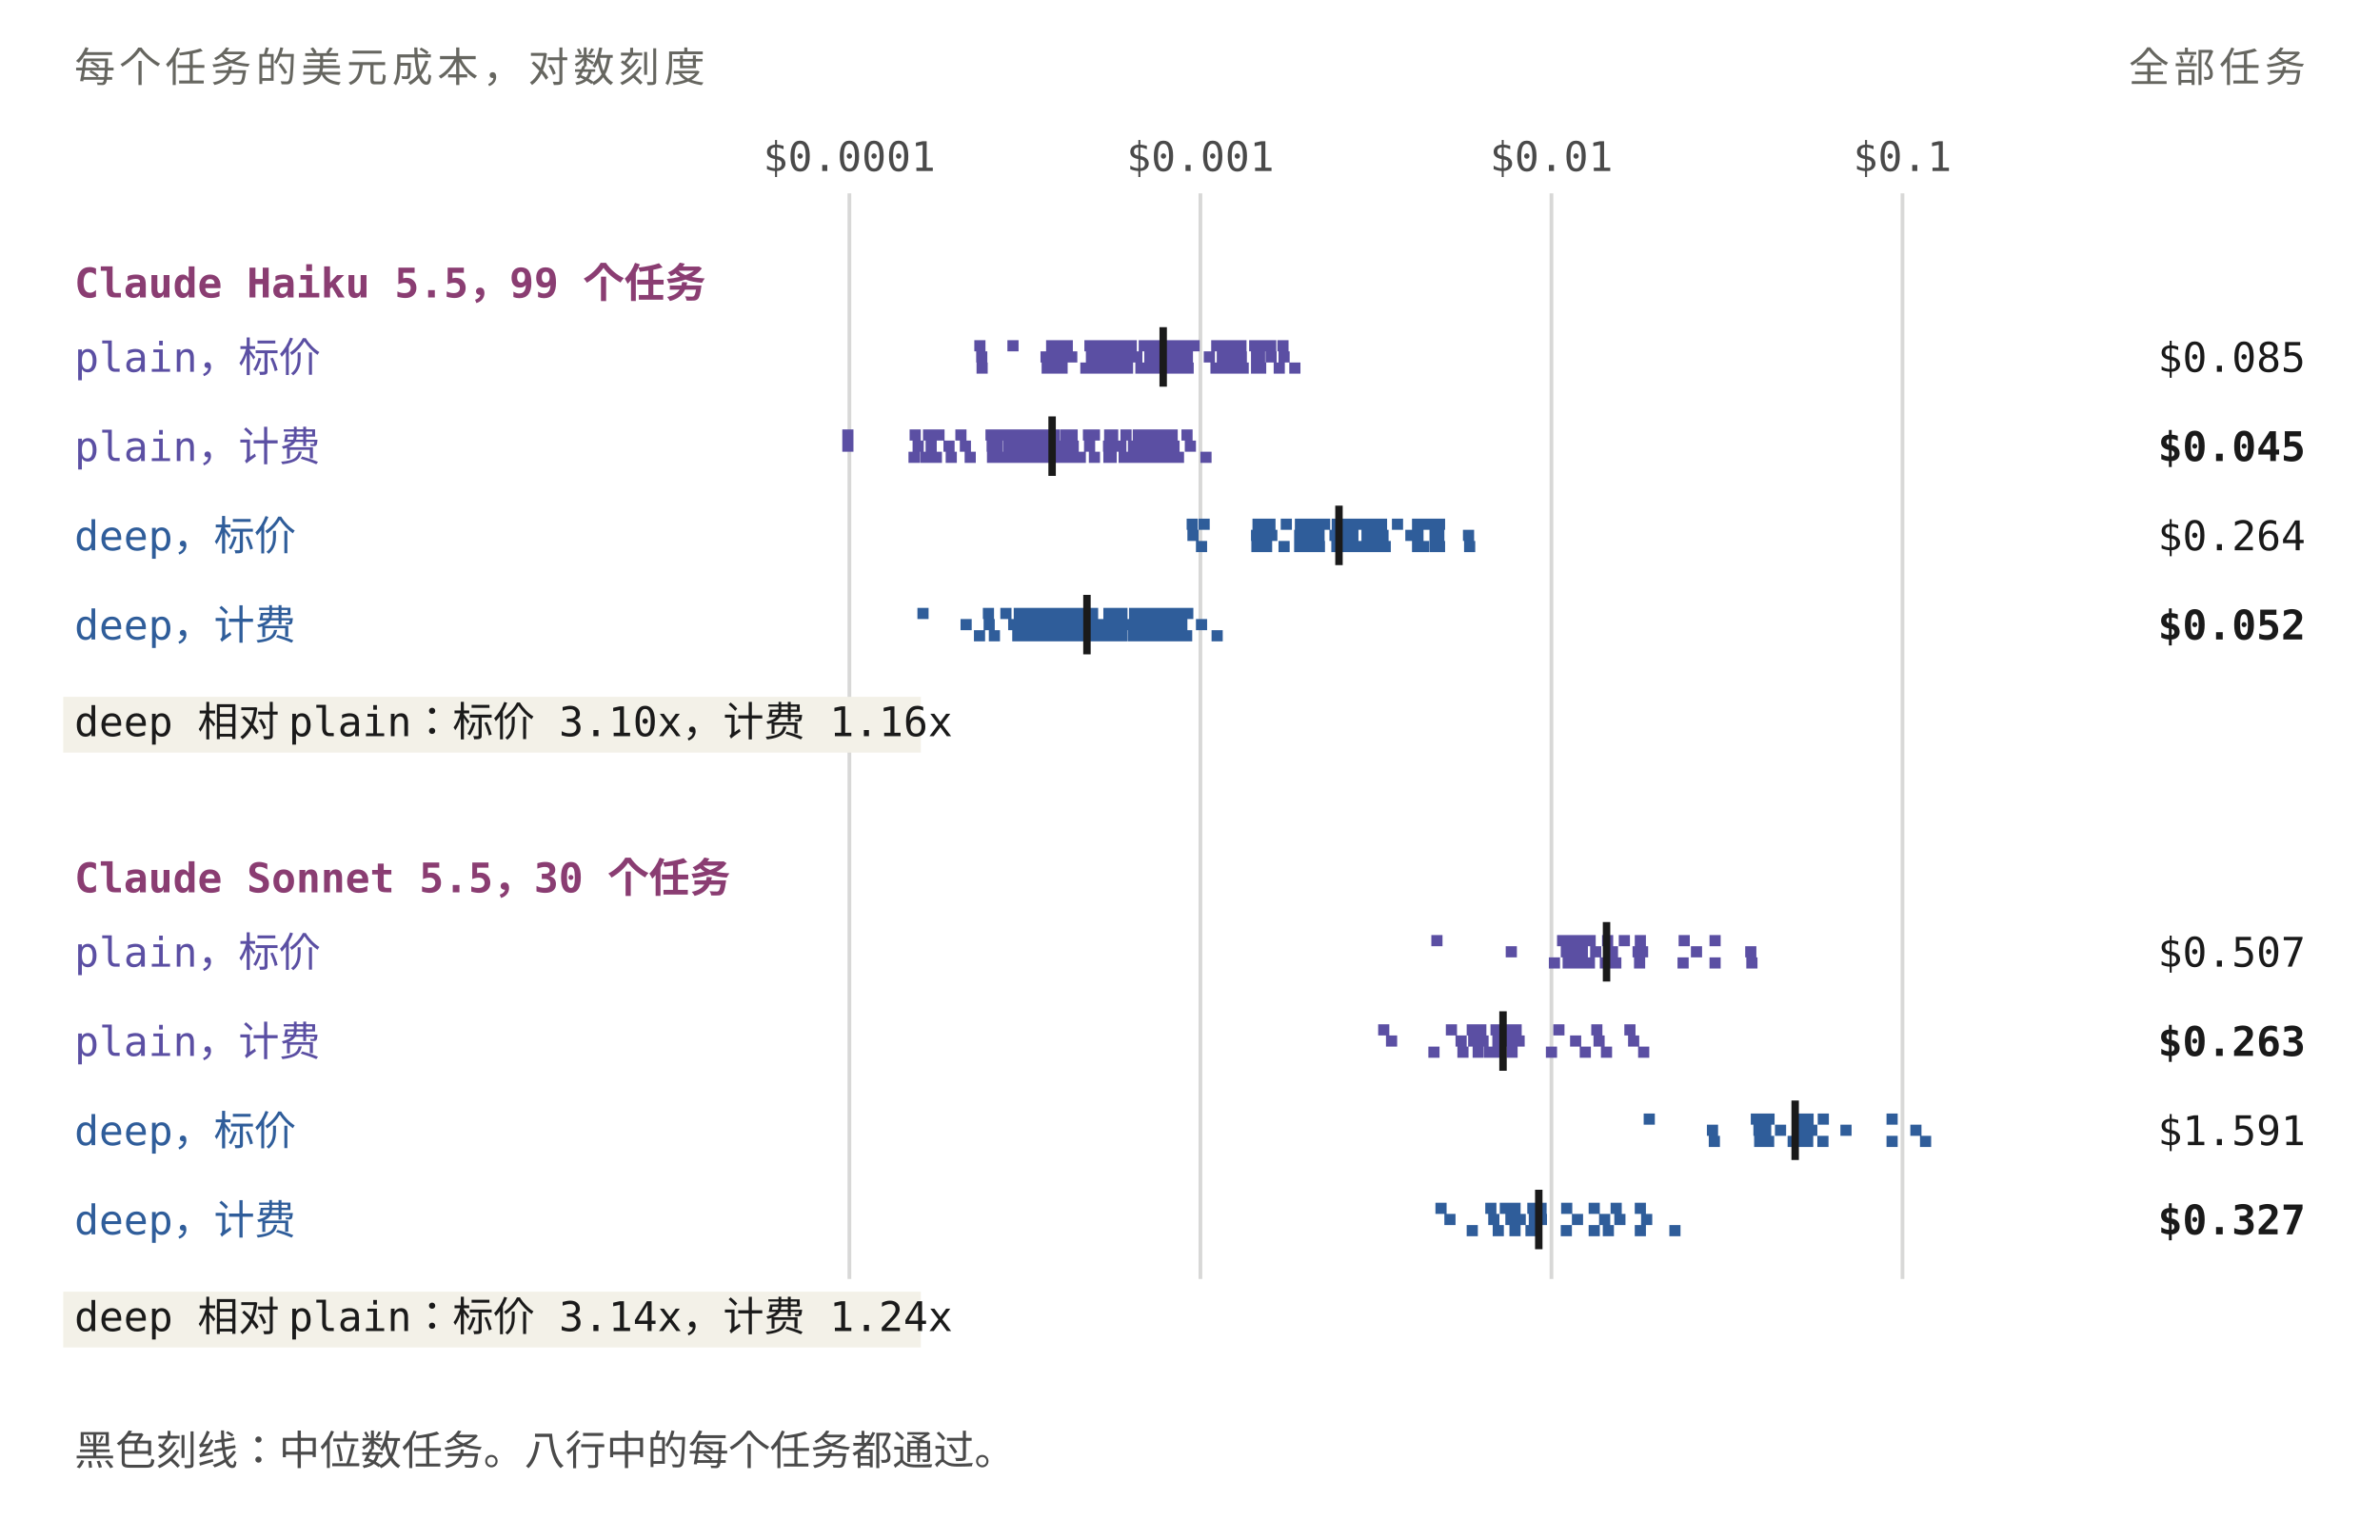
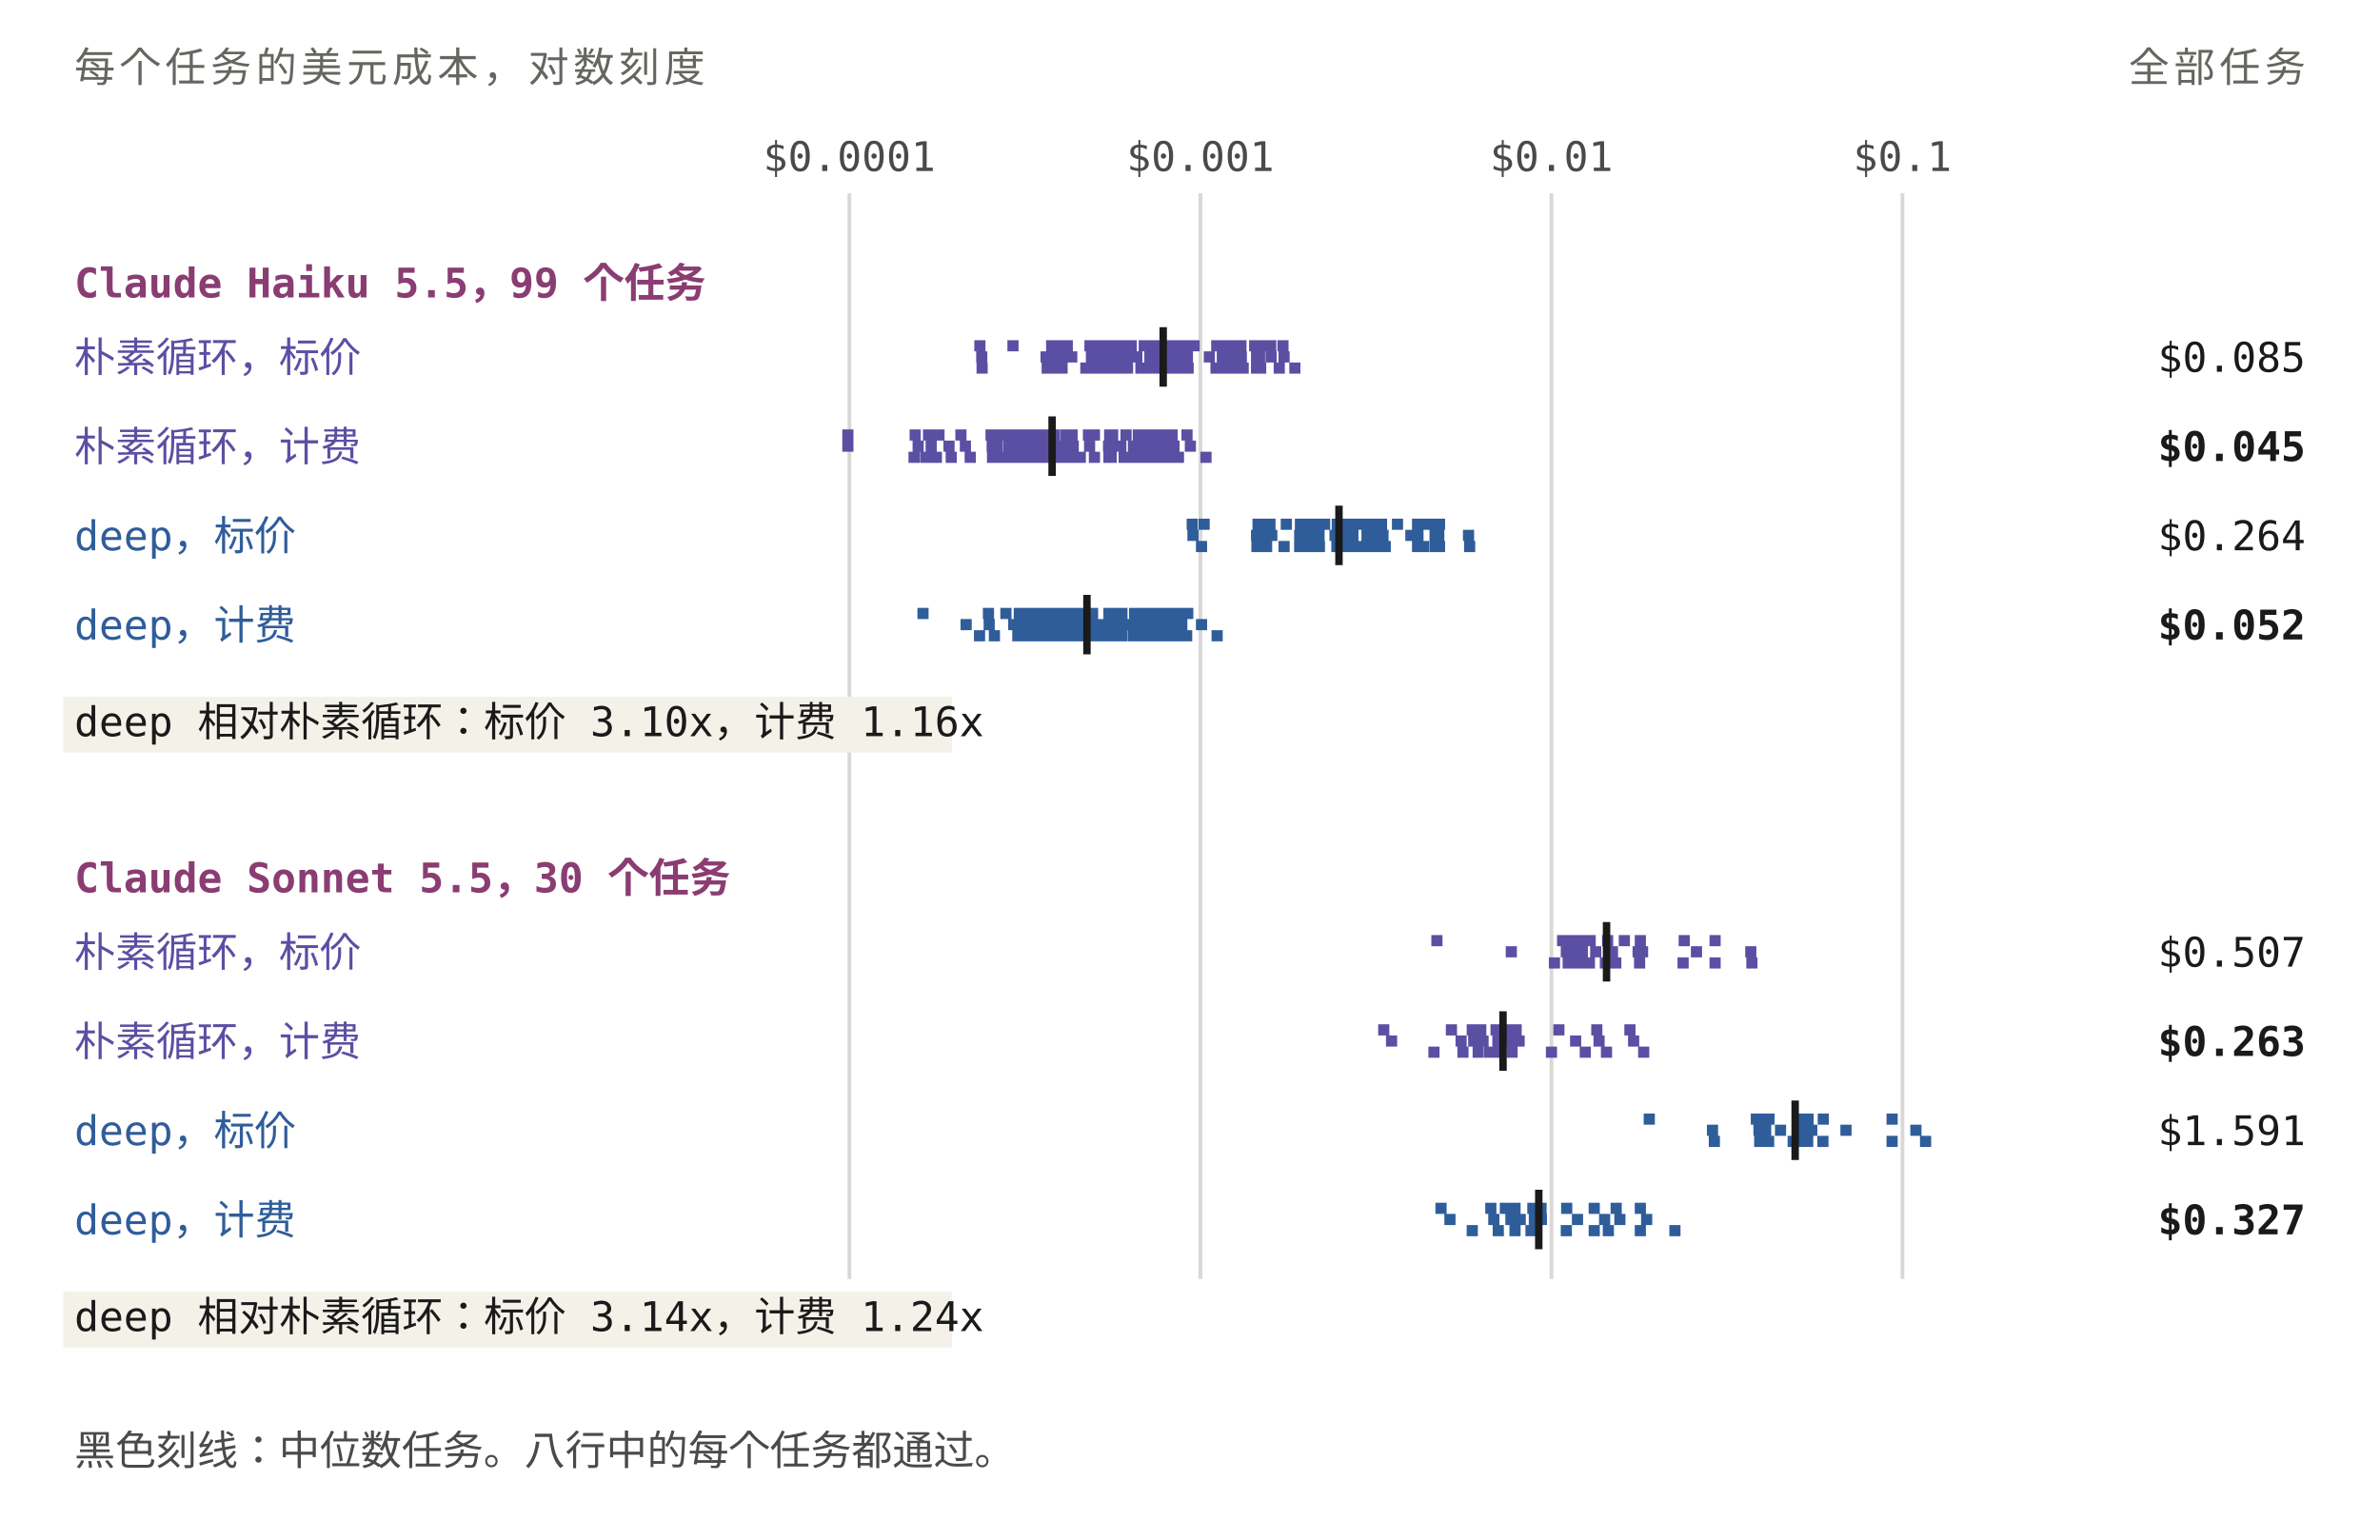
<svg xmlns="http://www.w3.org/2000/svg" viewBox="0 0 640 414" role="img" aria-labelledby="fig-7-4d-title fig-7-4d-desc" font-family="JetBrains Mono, ui-monospace, monospace">
  <text x="20" y="22" font-size="11" letter-spacing="1.2" fill="var(--m-ink-mute, #666660)">每个任务的美元成本，对数刻度</text>
  <text x="620" y="22" font-size="11" text-anchor="end" letter-spacing="1.2" fill="var(--m-ink-mute, #666660)">全部任务</text>
  <line x1="228.41" y1="52" x2="228.41" y2="344" stroke="var(--m-ink-mute, #666660)" stroke-width="1" stroke-opacity="0.25" />
  <text x="228.41" y="46" font-size="11" text-anchor="middle" fill="var(--m-ink-soft, #4a4a4a)">$0.0001</text>
  <line x1="322.8" y1="52" x2="322.8" y2="344" stroke="var(--m-ink-mute, #666660)" stroke-width="1" stroke-opacity="0.25" />
  <text x="322.8" y="46" font-size="11" text-anchor="middle" fill="var(--m-ink-soft, #4a4a4a)">$0.001</text>
  <line x1="417.2" y1="52" x2="417.2" y2="344" stroke="var(--m-ink-mute, #666660)" stroke-width="1" stroke-opacity="0.25" />
  <text x="417.2" y="46" font-size="11" text-anchor="middle" fill="var(--m-ink-soft, #4a4a4a)">$0.01</text>
  <line x1="511.59" y1="52" x2="511.59" y2="344" stroke="var(--m-ink-mute, #666660)" stroke-width="1" stroke-opacity="0.25" />
  <text x="511.59" y="46" font-size="11" text-anchor="middle" fill="var(--m-ink-soft, #4a4a4a)">$0.1</text>
  <g data-beat="1">
    <animate attributeName="opacity" values="0;0;1" keyTimes="0;0;1" calcMode="spline" keySplines="0 0 1 1;0.23 1 0.32 1" dur="0.45s" begin="indefinite" fill="freeze" />
    <animateTransform attributeName="transform" type="translate" values="0 4;0 4;0 0" keyTimes="0;0;1" calcMode="spline" keySplines="0 0 1 1;0.23 1 0.32 1" dur="0.45s" begin="indefinite" fill="freeze" />
    <text x="20" y="80" font-size="11" font-weight="700" fill="var(--m-plum-ink, #8a3d72)">Claude Haiku 5.5，99 个任务</text>
-     <text x="20" y="100" font-size="11" fill="var(--m-violet-ink, #5b4fa3)">plain，标价</text>
+     <text x="20" y="100" font-size="11" fill="var(--m-violet-ink, #5b4fa3)">朴素循环，标价</text>
    <path d="M262.0 91.5h3v3h-3zM262.5 94.5h3v3h-3zM262.6 97.5h3v3h-3zM270.9 91.5h3v3h-3zM279.8 94.5h3v3h-3zM280.1 97.5h3v3h-3zM281.3 91.5h3v3h-3zM281.7 94.5h3v3h-3zM282.3 97.5h3v3h-3zM282.6 91.5h3v3h-3zM283.8 94.5h3v3h-3zM284.1 97.5h3v3h-3zM285.5 91.5h3v3h-3zM286.7 94.5h3v3h-3zM290.5 97.5h3v3h-3zM291.6 91.5h3v3h-3zM292.0 94.5h3v3h-3zM292.3 97.5h3v3h-3zM292.8 91.5h3v3h-3zM294.4 94.5h3v3h-3zM294.5 97.5h3v3h-3zM295.6 91.5h3v3h-3zM295.8 94.5h3v3h-3zM296.6 97.5h3v3h-3zM297.2 91.5h3v3h-3zM297.2 94.5h3v3h-3zM297.9 97.5h3v3h-3zM298.1 91.5h3v3h-3zM298.3 94.5h3v3h-3zM298.3 97.5h3v3h-3zM298.3 91.5h3v3h-3zM298.3 94.5h3v3h-3zM298.7 97.5h3v3h-3zM298.7 91.5h3v3h-3zM299.5 94.5h3v3h-3zM299.8 97.5h3v3h-3zM300.5 91.5h3v3h-3zM301.2 94.5h3v3h-3zM301.7 97.5h3v3h-3zM302.7 91.5h3v3h-3zM304.2 94.5h3v3h-3zM305.3 97.5h3v3h-3zM306.2 91.5h3v3h-3zM307.7 94.5h3v3h-3zM307.8 97.5h3v3h-3zM308.2 91.5h3v3h-3zM309.2 94.5h3v3h-3zM309.4 97.5h3v3h-3zM309.4 91.5h3v3h-3zM311.3 94.5h3v3h-3zM311.6 97.5h3v3h-3zM311.9 91.5h3v3h-3zM312.0 94.5h3v3h-3zM312.2 97.5h3v3h-3zM312.5 91.5h3v3h-3zM313.1 94.5h3v3h-3zM314.3 97.5h3v3h-3zM315.3 91.5h3v3h-3zM315.3 94.5h3v3h-3zM316.3 97.5h3v3h-3zM316.5 91.5h3v3h-3zM316.5 94.5h3v3h-3zM316.6 97.5h3v3h-3zM317.6 91.5h3v3h-3zM317.8 94.5h3v3h-3zM318.0 97.5h3v3h-3zM319.6 91.5h3v3h-3zM323.7 94.5h3v3h-3zM325.5 97.5h3v3h-3zM325.7 91.5h3v3h-3zM327.2 94.5h3v3h-3zM327.9 97.5h3v3h-3zM328.7 91.5h3v3h-3zM328.8 94.5h3v3h-3zM328.9 97.5h3v3h-3zM329.2 91.5h3v3h-3zM330.4 94.5h3v3h-3zM330.5 97.5h3v3h-3zM331.9 91.5h3v3h-3zM332.0 94.5h3v3h-3zM332.1 97.5h3v3h-3zM332.2 91.5h3v3h-3zM332.3 94.5h3v3h-3zM332.8 97.5h3v3h-3zM335.9 91.5h3v3h-3zM336.4 94.5h3v3h-3zM336.4 97.5h3v3h-3zM336.6 91.5h3v3h-3zM336.6 94.5h3v3h-3zM337.1 97.5h3v3h-3zM337.2 91.5h3v3h-3zM337.2 94.5h3v3h-3zM337.5 97.5h3v3h-3zM340.2 91.5h3v3h-3zM340.3 94.5h3v3h-3zM342.5 97.5h3v3h-3zM343.5 91.5h3v3h-3zM343.8 94.5h3v3h-3zM346.7 97.5h3v3h-3z" fill="var(--m-violet-ink, #5b4fa3)" />
    <line x1="312.79" y1="88" x2="312.79" y2="104" stroke="var(--m-ink, #1a1a1a)" stroke-width="2" />
    <text x="620" y="100" font-size="11" text-anchor="end" font-weight="400" fill="var(--m-ink, #1a1a1a)">$0.085</text>
-     <text x="20" y="124" font-size="11" fill="var(--m-violet-ink, #5b4fa3)">plain，计费</text>
+     <text x="20" y="124" font-size="11" fill="var(--m-violet-ink, #5b4fa3)">朴素循环，计费</text>
    <path d="M226.5 115.5h3v3h-3zM226.5 118.5h3v3h-3zM244.3 121.5h3v3h-3zM244.6 115.5h3v3h-3zM245.4 118.5h3v3h-3zM247.4 121.5h3v3h-3zM248.2 115.5h3v3h-3zM248.9 118.5h3v3h-3zM250.3 121.5h3v3h-3zM251.0 115.5h3v3h-3zM253.7 118.5h3v3h-3zM254.3 121.5h3v3h-3zM256.9 115.5h3v3h-3zM258.1 118.5h3v3h-3zM259.4 121.5h3v3h-3zM265.0 115.5h3v3h-3zM265.3 118.5h3v3h-3zM265.4 121.5h3v3h-3zM266.4 115.5h3v3h-3zM266.6 118.5h3v3h-3zM268.4 121.5h3v3h-3zM269.4 115.5h3v3h-3zM269.7 118.5h3v3h-3zM271.1 121.5h3v3h-3zM271.8 115.5h3v3h-3zM272.0 118.5h3v3h-3zM273.0 121.5h3v3h-3zM273.4 115.5h3v3h-3zM274.3 118.5h3v3h-3zM274.3 121.5h3v3h-3zM274.3 115.5h3v3h-3zM275.6 118.5h3v3h-3zM275.6 121.5h3v3h-3zM275.7 115.5h3v3h-3zM275.9 118.5h3v3h-3zM276.2 121.5h3v3h-3zM276.2 115.5h3v3h-3zM276.2 118.5h3v3h-3zM276.2 121.5h3v3h-3zM276.4 115.5h3v3h-3zM277.0 118.5h3v3h-3zM277.0 121.5h3v3h-3zM277.1 115.5h3v3h-3zM277.1 118.5h3v3h-3zM278.4 121.5h3v3h-3zM278.6 115.5h3v3h-3zM279.9 118.5h3v3h-3zM281.1 121.5h3v3h-3zM281.4 115.5h3v3h-3zM281.4 118.5h3v3h-3zM281.5 121.5h3v3h-3zM282.0 115.5h3v3h-3zM282.9 118.5h3v3h-3zM283.5 121.5h3v3h-3zM285.1 115.5h3v3h-3zM285.5 118.5h3v3h-3zM286.1 121.5h3v3h-3zM286.8 115.5h3v3h-3zM287.1 118.5h3v3h-3zM289.0 121.5h3v3h-3zM291.2 115.5h3v3h-3zM291.5 118.5h3v3h-3zM292.8 121.5h3v3h-3zM292.8 115.5h3v3h-3zM296.6 118.5h3v3h-3zM296.7 121.5h3v3h-3zM296.9 115.5h3v3h-3zM297.2 118.5h3v3h-3zM297.3 121.5h3v3h-3zM297.7 115.5h3v3h-3zM299.9 118.5h3v3h-3zM300.8 121.5h3v3h-3zM301.3 115.5h3v3h-3zM303.3 118.5h3v3h-3zM303.7 121.5h3v3h-3zM304.6 115.5h3v3h-3zM304.8 118.5h3v3h-3zM305.1 121.5h3v3h-3zM306.3 115.5h3v3h-3zM306.8 118.5h3v3h-3zM307.1 121.5h3v3h-3zM308.1 115.5h3v3h-3zM308.3 118.5h3v3h-3zM308.8 121.5h3v3h-3zM309.0 115.5h3v3h-3zM309.1 118.5h3v3h-3zM309.3 121.5h3v3h-3zM309.5 115.5h3v3h-3zM310.1 118.5h3v3h-3zM311.4 121.5h3v3h-3zM312.0 115.5h3v3h-3zM312.2 118.5h3v3h-3zM312.9 121.5h3v3h-3zM313.7 115.5h3v3h-3zM314.2 118.5h3v3h-3zM315.4 121.5h3v3h-3zM317.7 115.5h3v3h-3zM318.6 118.5h3v3h-3zM322.8 121.5h3v3h-3z" fill="var(--m-violet-ink, #5b4fa3)" />
    <line x1="282.92" y1="112" x2="282.92" y2="128" stroke="var(--m-ink, #1a1a1a)" stroke-width="2" />
    <text x="620" y="124" font-size="11" text-anchor="end" font-weight="700" fill="var(--m-ink, #1a1a1a)">$0.045</text>
    <text x="20" y="148" font-size="11" fill="var(--m-blue-ink, #2f5d9a)">deep，标价</text>
    <path d="M319.1 139.5h3v3h-3zM319.3 142.5h3v3h-3zM321.6 145.5h3v3h-3zM322.3 139.5h3v3h-3zM336.4 142.5h3v3h-3zM336.5 145.5h3v3h-3zM336.8 139.5h3v3h-3zM337.8 142.5h3v3h-3zM338.1 145.5h3v3h-3zM338.2 139.5h3v3h-3zM338.2 142.5h3v3h-3zM339.1 145.5h3v3h-3zM340.0 139.5h3v3h-3zM340.5 142.5h3v3h-3zM343.8 145.5h3v3h-3zM344.4 139.5h3v3h-3zM348.0 142.5h3v3h-3zM348.0 145.5h3v3h-3zM348.2 139.5h3v3h-3zM348.4 142.5h3v3h-3zM348.8 145.5h3v3h-3zM348.9 139.5h3v3h-3zM349.0 142.5h3v3h-3zM349.1 145.5h3v3h-3zM349.2 139.5h3v3h-3zM349.3 142.5h3v3h-3zM349.4 145.5h3v3h-3zM349.5 139.5h3v3h-3zM349.7 142.5h3v3h-3zM349.8 145.5h3v3h-3zM349.8 139.5h3v3h-3zM349.8 142.5h3v3h-3zM349.9 145.5h3v3h-3zM350.2 139.5h3v3h-3zM350.3 142.5h3v3h-3zM350.5 145.5h3v3h-3zM351.3 139.5h3v3h-3zM351.4 142.5h3v3h-3zM351.4 145.5h3v3h-3zM352.1 139.5h3v3h-3zM352.2 142.5h3v3h-3zM352.6 145.5h3v3h-3zM353.1 139.5h3v3h-3zM353.2 142.5h3v3h-3zM353.3 145.5h3v3h-3zM354.7 139.5h3v3h-3zM357.5 142.5h3v3h-3zM358.0 145.5h3v3h-3zM358.1 139.5h3v3h-3zM358.6 142.5h3v3h-3zM358.8 145.5h3v3h-3zM360.0 139.5h3v3h-3zM360.1 142.5h3v3h-3zM360.2 145.5h3v3h-3zM360.4 139.5h3v3h-3zM360.4 142.5h3v3h-3zM360.5 145.5h3v3h-3zM360.9 139.5h3v3h-3zM361.1 142.5h3v3h-3zM361.5 145.5h3v3h-3zM361.6 139.5h3v3h-3zM361.6 142.5h3v3h-3zM361.7 145.5h3v3h-3zM361.7 139.5h3v3h-3zM361.8 142.5h3v3h-3zM361.9 145.5h3v3h-3zM362.1 139.5h3v3h-3zM362.3 142.5h3v3h-3zM364.0 145.5h3v3h-3zM364.8 139.5h3v3h-3zM366.1 142.5h3v3h-3zM366.3 145.5h3v3h-3zM366.5 139.5h3v3h-3zM366.6 142.5h3v3h-3zM366.6 145.5h3v3h-3zM367.5 139.5h3v3h-3zM368.7 142.5h3v3h-3zM369.0 145.5h3v3h-3zM370.0 139.5h3v3h-3zM370.4 142.5h3v3h-3zM371.0 145.5h3v3h-3zM374.3 139.5h3v3h-3zM377.9 142.5h3v3h-3zM379.7 145.5h3v3h-3zM379.7 139.5h3v3h-3zM379.8 142.5h3v3h-3zM381.3 145.5h3v3h-3zM381.4 139.5h3v3h-3zM384.4 142.5h3v3h-3zM384.4 145.5h3v3h-3zM384.4 139.5h3v3h-3zM384.5 142.5h3v3h-3zM384.9 145.5h3v3h-3zM385.4 139.5h3v3h-3zM385.4 142.5h3v3h-3zM385.6 145.5h3v3h-3zM385.6 139.5h3v3h-3zM393.4 142.5h3v3h-3zM393.7 145.5h3v3h-3z" fill="var(--m-blue-ink, #2f5d9a)" />
    <line x1="360.06" y1="136" x2="360.06" y2="152" stroke="var(--m-ink, #1a1a1a)" stroke-width="2" />
    <text x="620" y="148" font-size="11" text-anchor="end" font-weight="400" fill="var(--m-ink, #1a1a1a)">$0.264</text>
    <text x="20" y="172" font-size="11" fill="var(--m-blue-ink, #2f5d9a)">deep，计费</text>
    <path d="M246.7 163.5h3v3h-3zM258.3 166.5h3v3h-3zM261.9 169.5h3v3h-3zM264.3 163.5h3v3h-3zM264.5 166.5h3v3h-3zM265.9 169.5h3v3h-3zM269.0 163.5h3v3h-3zM271.1 166.5h3v3h-3zM272.2 169.5h3v3h-3zM272.6 163.5h3v3h-3zM273.6 166.5h3v3h-3zM274.9 169.5h3v3h-3zM275.1 163.5h3v3h-3zM275.5 166.5h3v3h-3zM275.7 169.5h3v3h-3zM275.9 163.5h3v3h-3zM277.0 166.5h3v3h-3zM277.6 169.5h3v3h-3zM278.5 163.5h3v3h-3zM279.2 166.5h3v3h-3zM279.5 169.5h3v3h-3zM280.2 163.5h3v3h-3zM280.2 166.5h3v3h-3zM281.0 169.5h3v3h-3zM281.2 163.5h3v3h-3zM281.6 166.5h3v3h-3zM281.7 169.5h3v3h-3zM281.9 163.5h3v3h-3zM282.1 166.5h3v3h-3zM282.2 169.5h3v3h-3zM282.4 163.5h3v3h-3zM282.5 166.5h3v3h-3zM283.1 169.5h3v3h-3zM283.4 163.5h3v3h-3zM284.0 166.5h3v3h-3zM284.3 169.5h3v3h-3zM284.8 163.5h3v3h-3zM285.4 166.5h3v3h-3zM285.4 169.5h3v3h-3zM285.7 163.5h3v3h-3zM286.8 166.5h3v3h-3zM287.6 169.5h3v3h-3zM287.7 163.5h3v3h-3zM288.1 166.5h3v3h-3zM288.4 169.5h3v3h-3zM288.4 163.5h3v3h-3zM289.1 166.5h3v3h-3zM289.3 169.5h3v3h-3zM290.6 163.5h3v3h-3zM290.8 166.5h3v3h-3zM291.3 169.5h3v3h-3zM291.5 163.5h3v3h-3zM291.7 166.5h3v3h-3zM291.8 169.5h3v3h-3zM292.3 163.5h3v3h-3zM294.0 166.5h3v3h-3zM294.6 169.5h3v3h-3zM296.7 163.5h3v3h-3zM296.9 166.5h3v3h-3zM296.9 169.5h3v3h-3zM297.2 163.5h3v3h-3zM297.2 166.5h3v3h-3zM297.5 169.5h3v3h-3zM298.7 163.5h3v3h-3zM299.7 166.5h3v3h-3zM300.1 169.5h3v3h-3zM300.2 163.5h3v3h-3zM302.6 166.5h3v3h-3zM303.2 169.5h3v3h-3zM303.6 163.5h3v3h-3zM303.9 166.5h3v3h-3zM304.3 169.5h3v3h-3zM305.3 163.5h3v3h-3zM305.7 166.5h3v3h-3zM306.2 169.5h3v3h-3zM306.2 163.5h3v3h-3zM306.8 166.5h3v3h-3zM306.8 169.5h3v3h-3zM307.1 163.5h3v3h-3zM307.2 166.5h3v3h-3zM308.7 169.5h3v3h-3zM309.1 163.5h3v3h-3zM309.5 166.5h3v3h-3zM309.6 169.5h3v3h-3zM310.1 163.5h3v3h-3zM310.5 166.5h3v3h-3zM310.7 169.5h3v3h-3zM311.3 163.5h3v3h-3zM312.5 166.5h3v3h-3zM313.1 169.5h3v3h-3zM313.7 163.5h3v3h-3zM314.5 166.5h3v3h-3zM315.8 169.5h3v3h-3zM316.2 163.5h3v3h-3zM316.3 166.5h3v3h-3zM317.6 169.5h3v3h-3zM317.9 163.5h3v3h-3zM321.6 166.5h3v3h-3zM325.8 169.5h3v3h-3z" fill="var(--m-blue-ink, #2f5d9a)" />
    <line x1="292.29" y1="160" x2="292.29" y2="176" stroke="var(--m-ink, #1a1a1a)" stroke-width="2" />
    <text x="620" y="172" font-size="11" text-anchor="end" font-weight="700" fill="var(--m-ink, #1a1a1a)">$0.052</text>
-     <rect class="m-knock" x="17" y="187.42" width="230.62" height="15" fill="var(--m-panel, #f3f1e8)" />
-     <text x="20" y="198" font-size="11" class="m-serif" fill="var(--m-ink, #1a1a1a)">deep 相对 plain：标价 3.10x，计费 1.16x</text>
+     <rect class="m-knock" x="17" y="187.42" width="238.98" height="15" fill="var(--m-panel, #f3f1e8)" />
+     <text x="20" y="198" font-size="11" class="m-serif" fill="var(--m-ink, #1a1a1a)">deep 相对朴素循环：标价 3.10x，计费 1.16x</text>
  </g>
  <g data-beat="2">
    <animate attributeName="opacity" values="0;0;1" keyTimes="0;0.571;1" calcMode="spline" keySplines="0 0 1 1;0.23 1 0.32 1" dur="1.05s" begin="indefinite" fill="freeze" />
    <animateTransform attributeName="transform" type="translate" values="0 4;0 4;0 0" keyTimes="0;0.571;1" calcMode="spline" keySplines="0 0 1 1;0.23 1 0.32 1" dur="1.05s" begin="indefinite" fill="freeze" />
    <text x="20" y="240" font-size="11" font-weight="700" fill="var(--m-plum-ink, #8a3d72)">Claude Sonnet 5.5，30 个任务</text>
-     <text x="20" y="260" font-size="11" fill="var(--m-violet-ink, #5b4fa3)">plain，标价</text>
+     <text x="20" y="260" font-size="11" fill="var(--m-violet-ink, #5b4fa3)">朴素循环，标价</text>
    <path d="M384.9 251.5h3v3h-3zM404.9 254.5h3v3h-3zM416.5 257.5h3v3h-3zM418.7 251.5h3v3h-3zM419.7 254.5h3v3h-3zM420.2 257.5h3v3h-3zM421.0 251.5h3v3h-3zM422.3 254.5h3v3h-3zM423.1 257.5h3v3h-3zM423.7 251.5h3v3h-3zM424.0 254.5h3v3h-3zM425.9 257.5h3v3h-3zM426.1 251.5h3v3h-3zM427.6 254.5h3v3h-3zM430.2 257.5h3v3h-3zM430.8 251.5h3v3h-3zM432.1 254.5h3v3h-3zM433.0 257.5h3v3h-3zM435.3 251.5h3v3h-3zM439.0 254.5h3v3h-3zM439.4 257.5h3v3h-3zM439.6 251.5h3v3h-3zM440.2 254.5h3v3h-3zM451.1 257.5h3v3h-3zM451.4 251.5h3v3h-3zM454.7 254.5h3v3h-3zM459.7 257.5h3v3h-3zM459.7 251.5h3v3h-3zM469.3 254.5h3v3h-3zM469.6 257.5h3v3h-3z" fill="var(--m-violet-ink, #5b4fa3)" />
    <line x1="432.01" y1="248" x2="432.01" y2="264" stroke="var(--m-ink, #1a1a1a)" stroke-width="2" />
    <text x="620" y="260" font-size="11" text-anchor="end" font-weight="400" fill="var(--m-ink, #1a1a1a)">$0.507</text>
-     <text x="20" y="284" font-size="11" fill="var(--m-violet-ink, #5b4fa3)">plain，计费</text>
+     <text x="20" y="284" font-size="11" fill="var(--m-violet-ink, #5b4fa3)">朴素循环，计费</text>
    <path d="M370.6 275.5h3v3h-3zM372.7 278.5h3v3h-3zM384.1 281.5h3v3h-3zM388.8 275.5h3v3h-3zM391.4 278.5h3v3h-3zM391.9 281.5h3v3h-3zM394.4 275.5h3v3h-3zM394.8 278.5h3v3h-3zM396.0 281.5h3v3h-3zM396.7 275.5h3v3h-3zM397.3 278.5h3v3h-3zM399.1 281.5h3v3h-3zM400.8 275.5h3v3h-3zM401.3 278.5h3v3h-3zM401.9 281.5h3v3h-3zM403.4 275.5h3v3h-3zM404.4 278.5h3v3h-3zM405.1 281.5h3v3h-3zM406.2 275.5h3v3h-3zM407.0 278.5h3v3h-3zM415.7 281.5h3v3h-3zM417.7 275.5h3v3h-3zM422.2 278.5h3v3h-3zM424.8 281.5h3v3h-3zM427.9 275.5h3v3h-3zM428.5 278.5h3v3h-3zM430.5 281.5h3v3h-3zM436.8 275.5h3v3h-3zM437.8 278.5h3v3h-3zM440.5 281.5h3v3h-3z" fill="var(--m-violet-ink, #5b4fa3)" />
    <line x1="404.17" y1="272" x2="404.17" y2="288" stroke="var(--m-ink, #1a1a1a)" stroke-width="2" />
    <text x="620" y="284" font-size="11" text-anchor="end" font-weight="700" fill="var(--m-ink, #1a1a1a)">$0.263</text>
    <text x="20" y="308" font-size="11" fill="var(--m-blue-ink, #2f5d9a)">deep，标价</text>
    <path d="M442.0 299.5h3v3h-3zM459.0 302.5h3v3h-3zM459.5 305.5h3v3h-3zM470.8 299.5h3v3h-3zM471.5 302.5h3v3h-3zM471.7 305.5h3v3h-3zM471.8 299.5h3v3h-3zM472.3 302.5h3v3h-3zM473.0 305.5h3v3h-3zM473.0 299.5h3v3h-3zM473.3 302.5h3v3h-3zM474.1 305.5h3v3h-3zM474.2 299.5h3v3h-3zM477.3 302.5h3v3h-3zM480.7 305.5h3v3h-3zM481.8 299.5h3v3h-3zM482.1 302.5h3v3h-3zM482.5 305.5h3v3h-3zM483.0 299.5h3v3h-3zM484.4 302.5h3v3h-3zM484.6 305.5h3v3h-3zM484.7 299.5h3v3h-3zM485.7 302.5h3v3h-3zM488.7 305.5h3v3h-3zM488.8 299.5h3v3h-3zM494.9 302.5h3v3h-3zM507.3 305.5h3v3h-3zM507.3 299.5h3v3h-3zM513.7 302.5h3v3h-3zM516.3 305.5h3v3h-3z" fill="var(--m-blue-ink, #2f5d9a)" />
    <line x1="482.73" y1="296" x2="482.73" y2="312" stroke="var(--m-ink, #1a1a1a)" stroke-width="2" />
    <text x="620" y="308" font-size="11" text-anchor="end" font-weight="400" fill="var(--m-ink, #1a1a1a)">$1.591</text>
    <text x="20" y="332" font-size="11" fill="var(--m-blue-ink, #2f5d9a)">deep，计费</text>
    <path d="M386.0 323.5h3v3h-3zM388.4 326.5h3v3h-3zM394.4 329.5h3v3h-3zM399.4 323.5h3v3h-3zM400.2 326.5h3v3h-3zM401.4 329.5h3v3h-3zM403.3 323.5h3v3h-3zM404.8 326.5h3v3h-3zM405.9 329.5h3v3h-3zM405.9 323.5h3v3h-3zM407.3 326.5h3v3h-3zM410.2 329.5h3v3h-3zM410.7 323.5h3v3h-3zM411.1 326.5h3v3h-3zM411.7 329.5h3v3h-3zM412.9 323.5h3v3h-3zM413.0 326.5h3v3h-3zM419.7 329.5h3v3h-3zM419.8 323.5h3v3h-3zM422.7 326.5h3v3h-3zM427.2 329.5h3v3h-3zM427.2 323.5h3v3h-3zM430.0 326.5h3v3h-3zM431.0 329.5h3v3h-3zM433.1 323.5h3v3h-3zM434.1 326.5h3v3h-3zM439.6 329.5h3v3h-3zM439.6 323.5h3v3h-3zM441.3 326.5h3v3h-3zM448.9 329.5h3v3h-3z" fill="var(--m-blue-ink, #2f5d9a)" />
    <line x1="413.79" y1="320" x2="413.79" y2="336" stroke="var(--m-ink, #1a1a1a)" stroke-width="2" />
    <text x="620" y="332" font-size="11" text-anchor="end" font-weight="700" fill="var(--m-ink, #1a1a1a)">$0.327</text>
-     <rect class="m-knock" x="17" y="347.42" width="230.62" height="15" fill="var(--m-panel, #f3f1e8)" />
-     <text x="20" y="358" font-size="11" class="m-serif" fill="var(--m-ink, #1a1a1a)">deep 相对 plain：标价 3.14x，计费 1.24x</text>
+     <rect class="m-knock" x="17" y="347.42" width="238.98" height="15" fill="var(--m-panel, #f3f1e8)" />
+     <text x="20" y="358" font-size="11" class="m-serif" fill="var(--m-ink, #1a1a1a)">deep 相对朴素循环：标价 3.14x，计费 1.24x</text>
  </g>
  <text x="20" y="394" font-size="11" class="m-serif" fill="var(--m-ink-soft, #4a4a4a)">黑色刻线：中位数任务。八行中的每个任务都通过。</text>
</svg>
